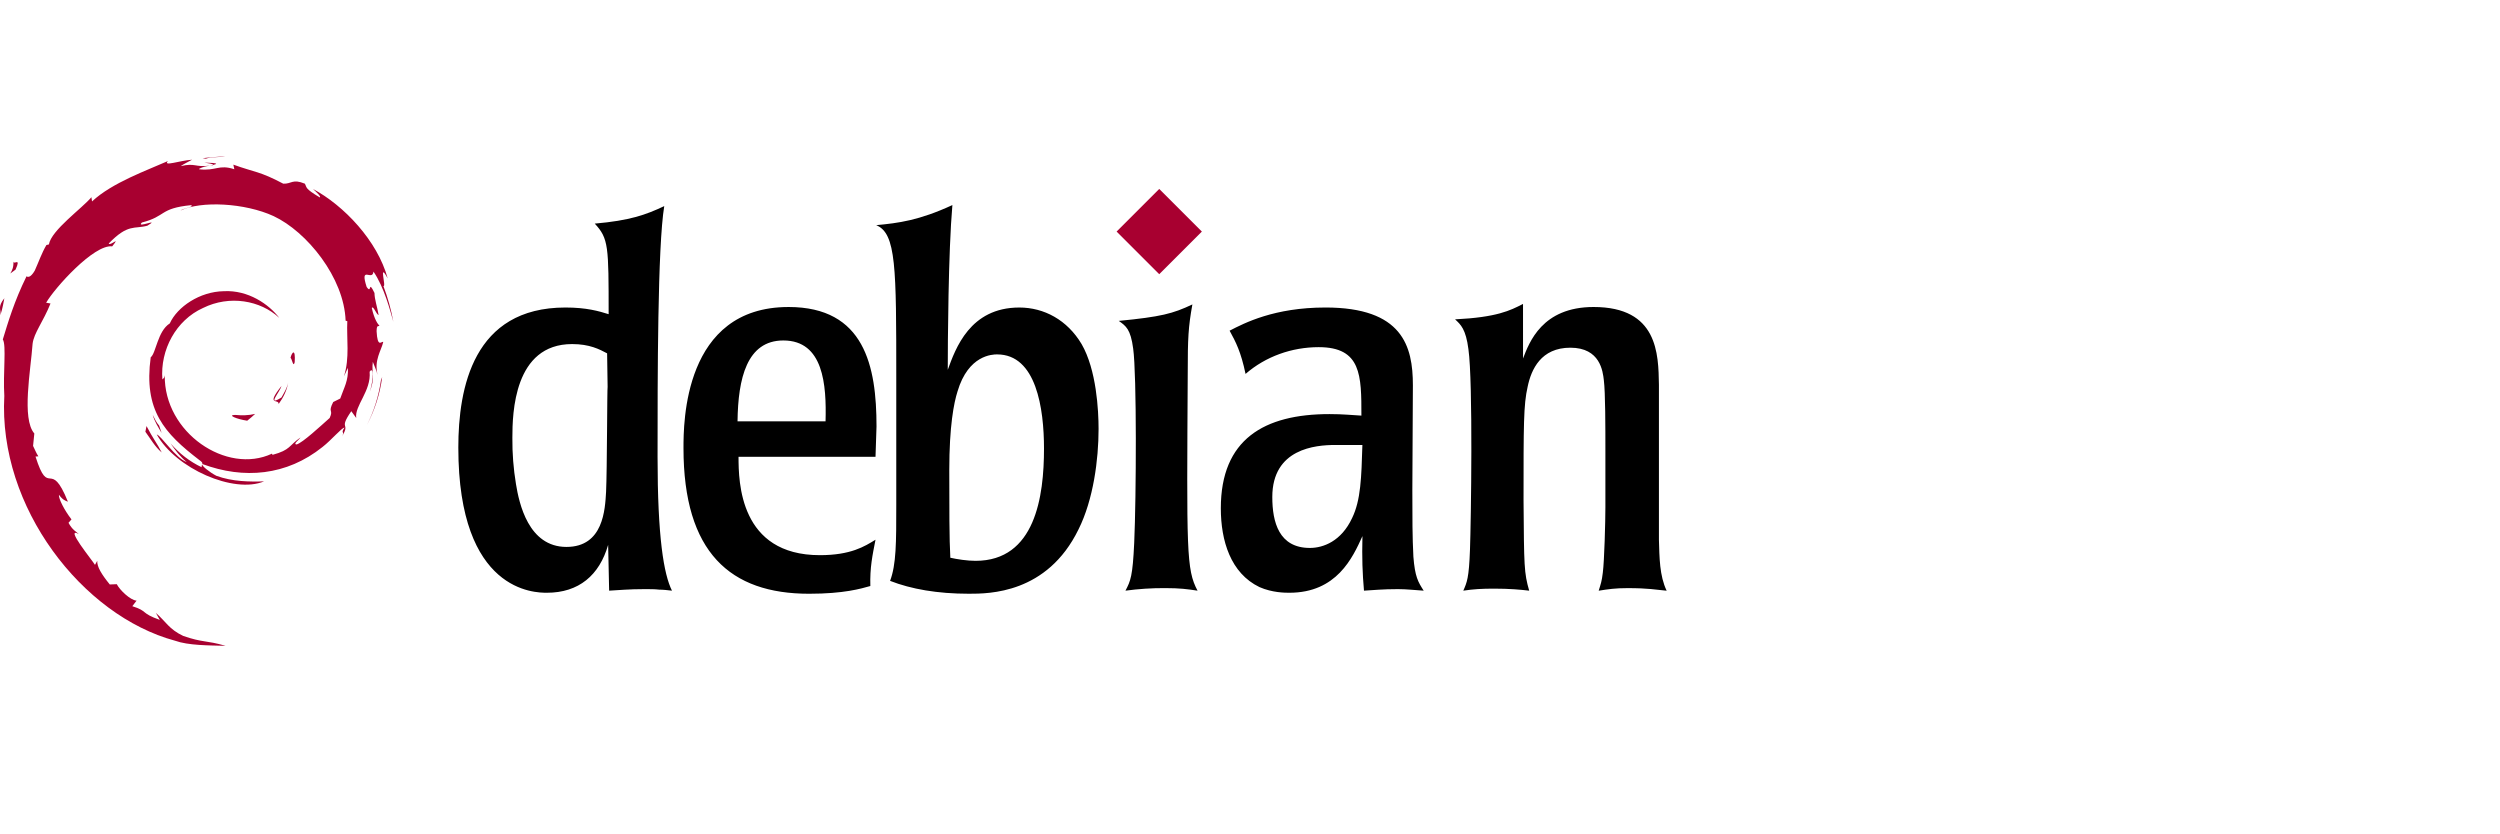
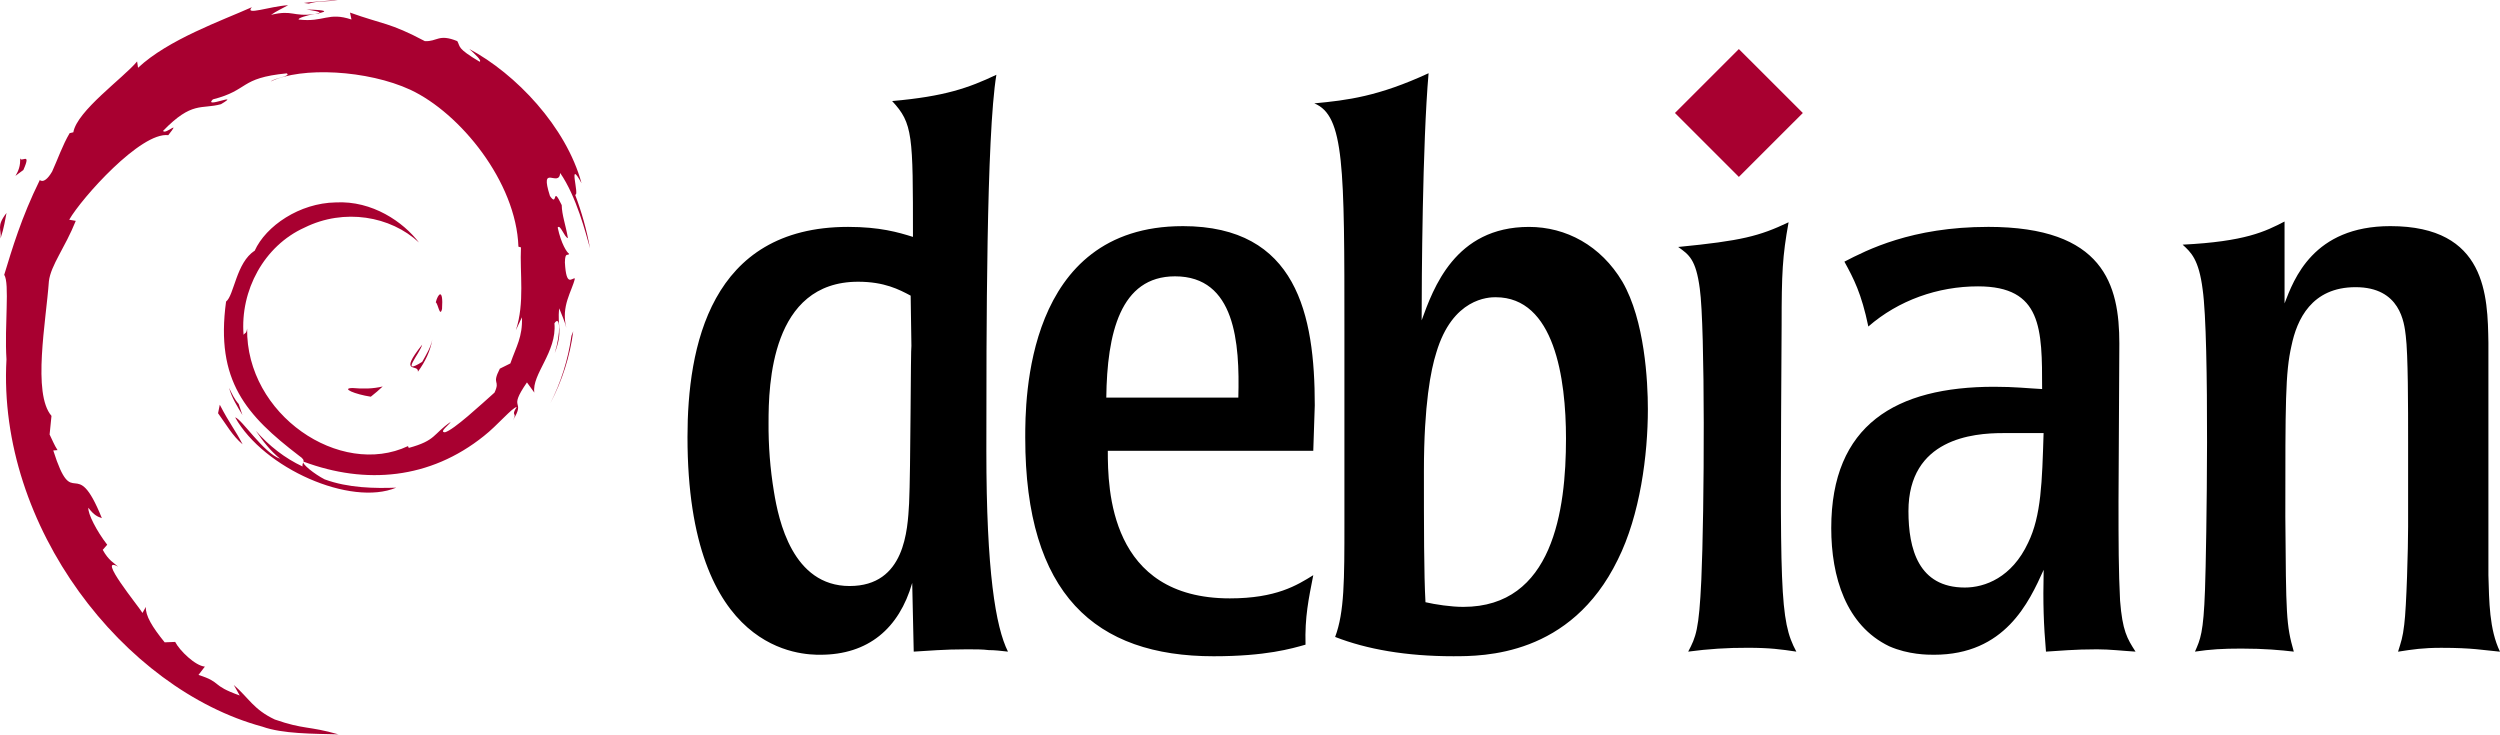
- <svg xmlns="http://www.w3.org/2000/svg" viewBox="0 0 240 80">
-   <path fill="#a80030" d="M21.621 15c-.728.061-1.454.097-2.17.188l.316.044c.526-.192 1.294-.105 1.854-.232zm-3.18.333c-1.184.072-2.827.689-2.32.127-1.931.862-5.36 2.073-7.286 3.878l-.06-.406c-.882 1.06-3.846 3.162-4.082 4.535l-.236.055c-.458.777-.756 1.657-1.12 2.456-.6 1.023-.88.394-.794.555C1.363 28.926.775 30.937.27 32.587c.36.54.008 3.248.144 5.415C-.179 48.71 7.928 59.105 16.79 61.505c1.3.466 3.23.45 4.874.495-1.938-.555-2.189-.294-4.077-.952-1.362-.642-1.66-1.374-2.626-2.212l.382.675c-1.892-.67-1.1-.829-2.64-1.316l.409-.533c-.614-.047-1.625-1.032-1.901-1.58l-.672.027c-.806-.993-1.236-1.712-1.204-2.268l-.216.387c-.246-.422-2.967-3.73-1.556-2.96-.262-.24-.61-.39-.988-1.078l.287-.327c-.678-.874-1.25-1.994-1.206-2.367.362.489.614.58.863.665-1.715-4.256-1.812-.235-3.11-4.332l.274-.022c-.21-.319-.34-.662-.508-1l.12-1.191c-1.234-1.426-.345-6.07-.166-8.615.123-1.035 1.03-2.138 1.72-3.866l-.42-.073c.804-1.4 4.588-5.628 6.341-5.411.85-1.067-.17-.004-.336-.272 1.866-1.93 2.452-1.364 3.71-1.711 1.357-.806-1.164.314-.52-.308 2.347-.599 1.662-1.362 4.723-1.666.323.183-.75.284-1.018.522 1.954-.957 6.186-.739 8.936.53 3.188 1.492 6.772 5.898 6.914 10.042l.162.043c-.082 1.648.252 3.555-.327 5.305l.39-.83c.048 1.26-.367 1.871-.741 2.953l-.674.335c-.551 1.071.054.68-.34 1.531-.861.765-2.61 2.392-3.17 2.541-.408-.008.278-.482.367-.667-1.151.79-.924 1.186-2.685 1.667l-.051-.115c-4.342 2.043-10.373-2.005-10.294-7.528-.046.35-.132.263-.228.404-.224-2.841 1.312-5.695 3.904-6.862 2.534-1.254 5.506-.74 7.32.954-.996-1.306-2.98-2.692-5.332-2.564-2.304.038-4.461 1.502-5.18 3.092-1.18.743-1.318 2.865-1.832 3.254-.693 5.087 1.302 7.283 4.676 9.869.53.357.149.413.22.685-1.121-.524-2.147-1.317-2.991-2.287.448.655.931 1.292 1.556 1.792-1.057-.357-2.47-2.56-2.88-2.65 1.821 3.262 7.39 5.72 10.306 4.5-1.35.05-3.064.028-4.58-.532-.638-.328-1.503-1.007-1.348-1.133 3.98 1.486 8.09 1.124 11.534-1.635.876-.683 1.833-1.844 2.11-1.86-.416.627.072.302-.248.855.871-1.408-.38-.573.902-2.431l.472.652c-.177-1.17 1.452-2.589 1.287-4.437.373-.565.415.61.019 1.909.55-1.442.146-1.674.287-2.865.152.4.353.826.456 1.248-.359-1.394.366-2.347.547-3.157-.179-.079-.554.615-.64-1.03.012-.716.2-.375.271-.551-.14-.081-.508-.629-.732-1.68.161-.248.434.64.655.676-.142-.836-.387-1.473-.397-2.114-.646-1.35-.23.18-.752-.58-.688-2.144.57-.498.655-1.472 1.042 1.51 1.635 3.85 1.909 4.818a19.717 19.717 0 0 0-.956-3.433c.317.134-.51-2.431.412-.733-.984-3.62-4.21-7.002-7.179-8.589.363.332.82.749.657.815-1.477-.879-1.218-.948-1.43-1.319-1.2-.49-1.28.04-2.075.001-2.267-1.203-2.704-1.075-4.79-1.828l.094.444c-1.501-.5-1.75.19-3.372.002-.099-.077.518-.28 1.028-.353-1.45.19-1.384-.287-2.804.053.35-.246.721-.41 1.095-.618zm1.172.273c.416.074.899.131.83.23.456-.1.558-.19-.83-.23zm.83.23l-.29.062.27-.026zM1.28 25.064c.122 1.122-.844 1.56.214.818.568-1.279-.221-.353-.214-.818zM.417 28.63c-.674.862-.31 1.045-.382 1.631.245-.748.289-1.197.382-1.631zm27.755 5.207c-.096.002-.22.247-.282.514.145.076.26.99.4.424.048-.701-.022-.94-.118-.938zm8.516 2.362l-.114.288a13.847 13.847 0 0 1-1.358 4.331 13.65 13.65 0 0 0 1.472-4.619zm-9.02.526c-.105.516-.384.962-.648 1.433-1.456.917-.138-.544-.001-1.1-1.565 1.971-.216 1.181-.273 1.732.465-.64.803-1.34.922-2.065zm-3.175 3.008c-.632.155-1.277.158-1.926.1-.779.01.147.4 1.164.556.282-.22.535-.44.762-.656zm-9.829.102c.172.63.525 1.174.851 1.726l-.24-.707c-.27-.3-.43-.66-.61-1.02zm-.598 1.066l-.11.546c.512.696.919 1.45 1.572 1.991-.47-.917-.819-1.295-1.462-2.537z" />
-   <path d="M91.43 19.686c-3.212 1.484-5.191 1.73-7.315 1.929 1.927.79 1.927 4.054 1.927 14.68v12.157c0 3.658 0 5.731-.594 7.312 2.027.791 4.546 1.235 7.562 1.235 1.928 0 7.513 0 10.526-6.176 1.434-2.867 1.927-6.723 1.927-9.64 0-1.778-.198-5.68-1.63-8.153-1.383-2.32-3.608-3.508-5.98-3.508-4.745 0-6.127 3.952-6.868 5.979 0-2.52.05-11.318.444-15.816zm-27.662.1c-1.778.842-3.311 1.386-6.672 1.681 1.334 1.434 1.333 2.173 1.333 8.695-.938-.295-2.123-.641-4.15-.641-8.846 0-10.28 7.712-10.28 13.447 0 13.936 7.414 13.936 8.5 13.936 3.065 0 5.042-1.68 5.882-4.596l.097 4.396c.94-.05 1.879-.148 3.41-.148.545 0 .99 0 1.386.05.396 0 .79.048 1.235.098-.79-1.581-1.383-5.139-1.383-12.851 0-7.512 0-20.211.642-24.067zm82.442 9.391c-1.237.64-2.52 1.283-6.524 1.481.541.494 1.038.94 1.283 2.869.448 3.161.25 16.505.15 19.224-.098 2.766-.296 3.162-.642 3.953.987-.148 1.778-.195 2.965-.195 1.482 0 2.52.097 3.36.195-.494-1.73-.494-2.32-.542-8.647 0-7.313-.002-9.193.392-10.922.346-1.68 1.287-3.756 4.104-3.756 2.869 0 3.114 2.273 3.212 3.112.15 1.185.15 4.548.15 6.87V48.7c0 1.335-.1 5.142-.248 6.276-.098.842-.2 1.09-.396 1.732.94-.148 1.582-.248 2.769-.248 2.024 0 2.667.15 3.756.248-.691-1.434-.692-3.213-.742-4.894v-14.88c-.05-2.964-.098-7.462-6.276-7.462-4.944 0-6.179 3.41-6.77 4.944zm-31.74.048c-1.878.89-3.015 1.185-7.067 1.581.692.494 1.136.79 1.383 2.669.346 2.47.296 14.234.098 18.634-.148 3.21-.346 3.655-.84 4.595a27.43 27.43 0 0 1 3.804-.246c1.434 0 2.127.098 3.117.246-1.09-2.026-1.039-3.853-.942-20.907 0-3.31.052-4.4.446-6.572zm-38.775.248c-10.08 0-10.08 11.17-10.08 13.54C65.614 53.047 70.11 57 77.67 57c3.359 0 4.994-.492 5.883-.742-.049-1.779.197-2.916.496-4.447-1.04.644-2.374 1.485-5.34 1.485-7.71 0-7.81-7.022-7.81-9.443h13.15l.096-2.913c0-5.783-1.137-11.468-8.452-11.468zm51.536.048c-4.891 0-7.755 1.483-9.189 2.225.594 1.087 1.088 2.023 1.531 4.151 1.93-1.68 4.45-2.57 7.019-2.57 4.104 0 4.103 2.719 4.103 6.572-.94-.048-1.73-.146-3.066-.146-6.279.001-10.43 2.42-10.43 9.045 0 3.115.94 6.227 3.708 7.562 1.235.544 2.472.544 2.869.544 4.548 0 6.078-3.361 7.018-5.437-.05 2.175 0 3.506.148 5.237.89-.05 1.778-.148 3.262-.148.84 0 1.631.098 2.47.148-.543-.84-.838-1.335-.989-3.262-.098-1.877-.1-3.755-.1-6.375l.052-10.083c0-3.757-.991-7.464-8.405-7.464zm-52.03 3.164c3.856 0 4.15 4.25 4.052 7.76h-8.45c.05-4.102.89-7.76 4.398-7.76zm-20.28.346c1.681 0 2.621.496 3.362.89l.048 3.214c-.048.05-.048 8.006-.148 10.083-.098 1.679-.247 5.287-3.806 5.287-3.657 0-4.546-4.202-4.843-6.029a25.84 25.84 0 0 1-.346-4.447c0-2.374.149-8.998 5.733-8.998zm40.805.992c3.757 0 4.498 5.189 4.498 9.043 0 4.596-.84 10.774-6.573 10.774-.791 0-1.778-.151-2.42-.298-.1-1.78-.1-4.844-.1-8.402 0-4.251.444-6.472.791-7.562 1.037-3.508 3.36-3.556 3.804-3.556zm32.444 8.695h2.62c-.097 3.114-.147 5.289-.989 7.018-1.038 2.225-2.766 2.866-4.052 2.866-2.968 0-3.608-2.47-3.608-4.89 0-4.646 4.153-4.994 6.029-4.994z" />
-   <path fill="#a80030" d="M115.38 22.231l-4.094 4.091-4.092-4.091 4.092-4.091 4.093 4.091" />
+ <svg xmlns="http://www.w3.org/2000/svg" width="159.999" height="47">
+   <path fill="#a80030" d="M21.62 0c-.727.061-1.453.097-2.17.188l.317.044C20.293.04 21.06.127 21.62 0zm-3.18.333c-1.183.072-2.826.689-2.32.127-1.93.862-5.36 2.073-7.285 3.878l-.06-.406c-.882 1.06-3.846 3.162-4.082 4.535l-.236.055c-.458.777-.756 1.657-1.12 2.456-.6 1.023-.88.394-.794.555C1.363 13.926.775 15.937.27 17.587c.36.54.008 3.248.144 5.415C-.18 33.71 7.928 44.105 16.79 46.505c1.3.466 3.23.45 4.874.495-1.938-.555-2.19-.294-4.077-.952-1.362-.642-1.66-1.374-2.626-2.212l.382.675c-1.892-.67-1.1-.829-2.64-1.316l.409-.533c-.614-.047-1.625-1.032-1.901-1.58l-.672.027c-.806-.993-1.236-1.712-1.204-2.268l-.216.387c-.246-.422-2.967-3.73-1.556-2.96-.262-.24-.61-.39-.988-1.078l.287-.327c-.678-.874-1.25-1.994-1.206-2.367.362.489.614.58.863.665-1.715-4.256-1.812-.235-3.11-4.332l.274-.022c-.21-.319-.34-.662-.508-1l.12-1.191c-1.234-1.426-.345-6.07-.166-8.615.123-1.035 1.03-2.138 1.72-3.866l-.42-.073c.804-1.4 4.588-5.628 6.34-5.411.85-1.067-.17-.004-.335-.272 1.866-1.93 2.452-1.364 3.71-1.711 1.357-.806-1.164.314-.52-.308 2.347-.599 1.662-1.362 4.723-1.666.323.183-.75.284-1.018.522 1.954-.957 6.186-.739 8.936.53 3.188 1.492 6.772 5.898 6.914 10.042l.162.043c-.082 1.648.252 3.555-.327 5.305l.39-.83c.048 1.26-.367 1.871-.741 2.953l-.674.335c-.551 1.071.054.68-.34 1.531-.861.765-2.61 2.392-3.17 2.541-.408-.008.278-.482.367-.667-1.151.79-.924 1.186-2.685 1.667l-.051-.115c-4.342 2.043-10.373-2.005-10.294-7.528-.046.35-.132.263-.228.404-.224-2.841 1.312-5.695 3.904-6.862 2.534-1.254 5.506-.74 7.32.954-.996-1.306-2.98-2.692-5.332-2.564-2.304.038-4.461 1.502-5.18 3.092-1.18.743-1.318 2.865-1.832 3.254-.693 5.087 1.302 7.283 4.676 9.869.53.357.149.413.22.685-1.121-.524-2.147-1.317-2.991-2.287.448.655.93 1.292 1.556 1.792-1.057-.357-2.47-2.56-2.88-2.65 1.82 3.262 7.39 5.72 10.306 4.5-1.35.05-3.064.028-4.58-.532-.638-.328-1.503-1.007-1.348-1.133 3.98 1.486 8.09 1.124 11.534-1.635.876-.683 1.833-1.844 2.11-1.86-.416.627.072.302-.248.855.87-1.408-.38-.573.902-2.431l.472.652c-.177-1.17 1.452-2.589 1.287-4.437.373-.565.415.61.019 1.909.55-1.442.146-1.674.287-2.865.152.4.353.826.456 1.248-.36-1.394.366-2.347.547-3.157-.18-.079-.554.615-.64-1.03.012-.716.2-.375.27-.551-.14-.081-.507-.629-.731-1.68.16-.248.434.64.655.676-.142-.836-.387-1.473-.397-2.114-.646-1.35-.23.18-.752-.58-.688-2.144.57-.498.655-1.472 1.042 1.51 1.635 3.85 1.909 4.818a19.717 19.717 0 00-.956-3.433c.317.134-.51-2.431.412-.733-.984-3.62-4.21-7.002-7.18-8.589.364.332.82.749.658.815-1.477-.879-1.218-.948-1.43-1.319-1.2-.49-1.28.04-2.075.001C24.924 1.43 24.487 1.558 22.4.805l.094.444c-1.501-.5-1.75.19-3.372.002-.1-.077.518-.28 1.028-.353-1.45.19-1.384-.287-2.804.053.35-.246.72-.41 1.095-.618zm1.173.273c.416.074.899.131.83.23.456-.1.558-.19-.83-.23zm.83.23l-.29.062.27-.026zM1.28 10.064c.122 1.122-.844 1.56.214.818.568-1.279-.221-.353-.214-.818zM.417 13.63c-.674.862-.31 1.045-.382 1.631.245-.748.289-1.197.382-1.631zm27.755 5.207c-.096.002-.22.247-.282.514.145.076.26.99.4.424.048-.701-.022-.94-.118-.938zm8.516 2.362l-.114.288a13.847 13.847 0 01-1.358 4.331 13.65 13.65 0 001.472-4.619zm-9.02.526c-.105.516-.384.962-.648 1.433-1.456.917-.138-.544-.001-1.1-1.565 1.971-.216 1.181-.273 1.732.465-.64.803-1.34.922-2.065zm-3.175 3.008c-.632.155-1.277.158-1.926.1-.78.01.147.4 1.164.556.282-.22.535-.44.762-.656zm-9.83.102c.173.63.526 1.174.852 1.726l-.24-.707c-.27-.3-.43-.66-.61-1.02zm-.597 1.066l-.11.546c.512.696.919 1.45 1.572 1.991-.47-.917-.82-1.295-1.462-2.537z" />
+   <path d="M91.43 4.686c-3.212 1.484-5.191 1.73-7.315 1.929 1.927.79 1.927 4.054 1.927 14.68v12.157c0 3.658 0 5.731-.594 7.312 2.027.791 4.546 1.235 7.562 1.235 1.928 0 7.513 0 10.526-6.176 1.434-2.867 1.927-6.723 1.927-9.64 0-1.778-.198-5.68-1.63-8.153-1.383-2.32-3.608-3.508-5.98-3.508-4.745 0-6.127 3.952-6.868 5.979 0-2.52.05-11.318.444-15.816zm-27.662.1c-1.778.842-3.311 1.386-6.672 1.681 1.334 1.434 1.333 2.173 1.333 8.695-.938-.295-2.123-.641-4.15-.641-8.846 0-10.28 7.712-10.28 13.447 0 13.936 7.414 13.936 8.5 13.936 3.065 0 5.042-1.68 5.882-4.596l.097 4.396c.94-.05 1.879-.148 3.41-.148.545 0 .99 0 1.386.05.396 0 .79.048 1.235.098-.79-1.581-1.383-5.139-1.383-12.851 0-7.512 0-20.211.642-24.067zm82.442 9.391c-1.237.64-2.52 1.283-6.524 1.481.54.494 1.038.94 1.283 2.869.448 3.161.25 16.505.15 19.224-.098 2.766-.296 3.162-.642 3.953.987-.148 1.778-.195 2.965-.195 1.482 0 2.52.097 3.36.195-.494-1.73-.494-2.32-.542-8.647 0-7.313-.002-9.193.392-10.922.346-1.68 1.287-3.756 4.104-3.756 2.869 0 3.114 2.273 3.212 3.112.15 1.185.15 4.548.15 6.87V33.7c0 1.335-.1 5.142-.248 6.276-.098.842-.2 1.09-.396 1.732.94-.148 1.582-.248 2.769-.248 2.024 0 2.667.15 3.756.248-.691-1.434-.692-3.213-.742-4.894v-14.88c-.05-2.964-.098-7.462-6.276-7.462-4.944 0-6.18 3.41-6.77 4.944zm-31.74.048c-1.878.89-3.015 1.185-7.067 1.581.692.494 1.136.79 1.383 2.669.346 2.47.296 14.234.098 18.634-.148 3.21-.346 3.655-.84 4.595a27.43 27.43 0 013.804-.246c1.434 0 2.127.098 3.117.246-1.09-2.026-1.04-3.853-.942-20.907 0-3.31.052-4.4.446-6.572zm-38.775.248c-10.08 0-10.08 11.17-10.08 13.54C65.614 38.047 70.11 42 77.67 42c3.359 0 4.994-.492 5.883-.742-.05-1.779.197-2.916.496-4.447-1.04.644-2.374 1.485-5.34 1.485-7.71 0-7.81-7.022-7.81-9.443h13.15l.096-2.913c0-5.783-1.137-11.468-8.452-11.468zm51.536.048c-4.891 0-7.755 1.483-9.19 2.225.595 1.087 1.089 2.023 1.532 4.151 1.93-1.68 4.45-2.57 7.019-2.57 4.104 0 4.103 2.719 4.103 6.572-.94-.048-1.73-.146-3.066-.146-6.28.001-10.43 2.42-10.43 9.045 0 3.115.94 6.227 3.708 7.562 1.235.544 2.472.544 2.869.544 4.548 0 6.078-3.361 7.018-5.437-.05 2.175 0 3.506.148 5.237.89-.05 1.778-.148 3.262-.148.84 0 1.63.098 2.47.148-.543-.84-.838-1.335-.99-3.262-.097-1.877-.1-3.755-.1-6.375l.053-10.083c0-3.757-.991-7.464-8.405-7.464zM75.2 17.685c3.856 0 4.15 4.25 4.052 7.76h-8.45c.05-4.102.89-7.76 4.398-7.76zm-20.28.346c1.68 0 2.62.496 3.362.89l.048 3.214c-.048.05-.048 8.006-.148 10.083-.098 1.679-.247 5.287-3.806 5.287-3.657 0-4.546-4.202-4.843-6.029a25.84 25.84 0 01-.346-4.447c0-2.374.149-8.998 5.733-8.998zm40.805.992c3.757 0 4.498 5.189 4.498 9.043 0 4.596-.84 10.774-6.573 10.774-.791 0-1.778-.151-2.42-.298-.1-1.78-.1-4.844-.1-8.402 0-4.251.444-6.472.79-7.562 1.038-3.508 3.36-3.556 3.805-3.556zm32.444 8.695h2.62c-.097 3.114-.147 5.289-.99 7.018-1.037 2.225-2.765 2.866-4.051 2.866-2.968 0-3.608-2.47-3.608-4.89 0-4.646 4.153-4.994 6.029-4.994z" />
+   <path fill="#a80030" d="M115.38 7.231l-4.094 4.091-4.092-4.091 4.092-4.091 4.093 4.091" />
</svg>
